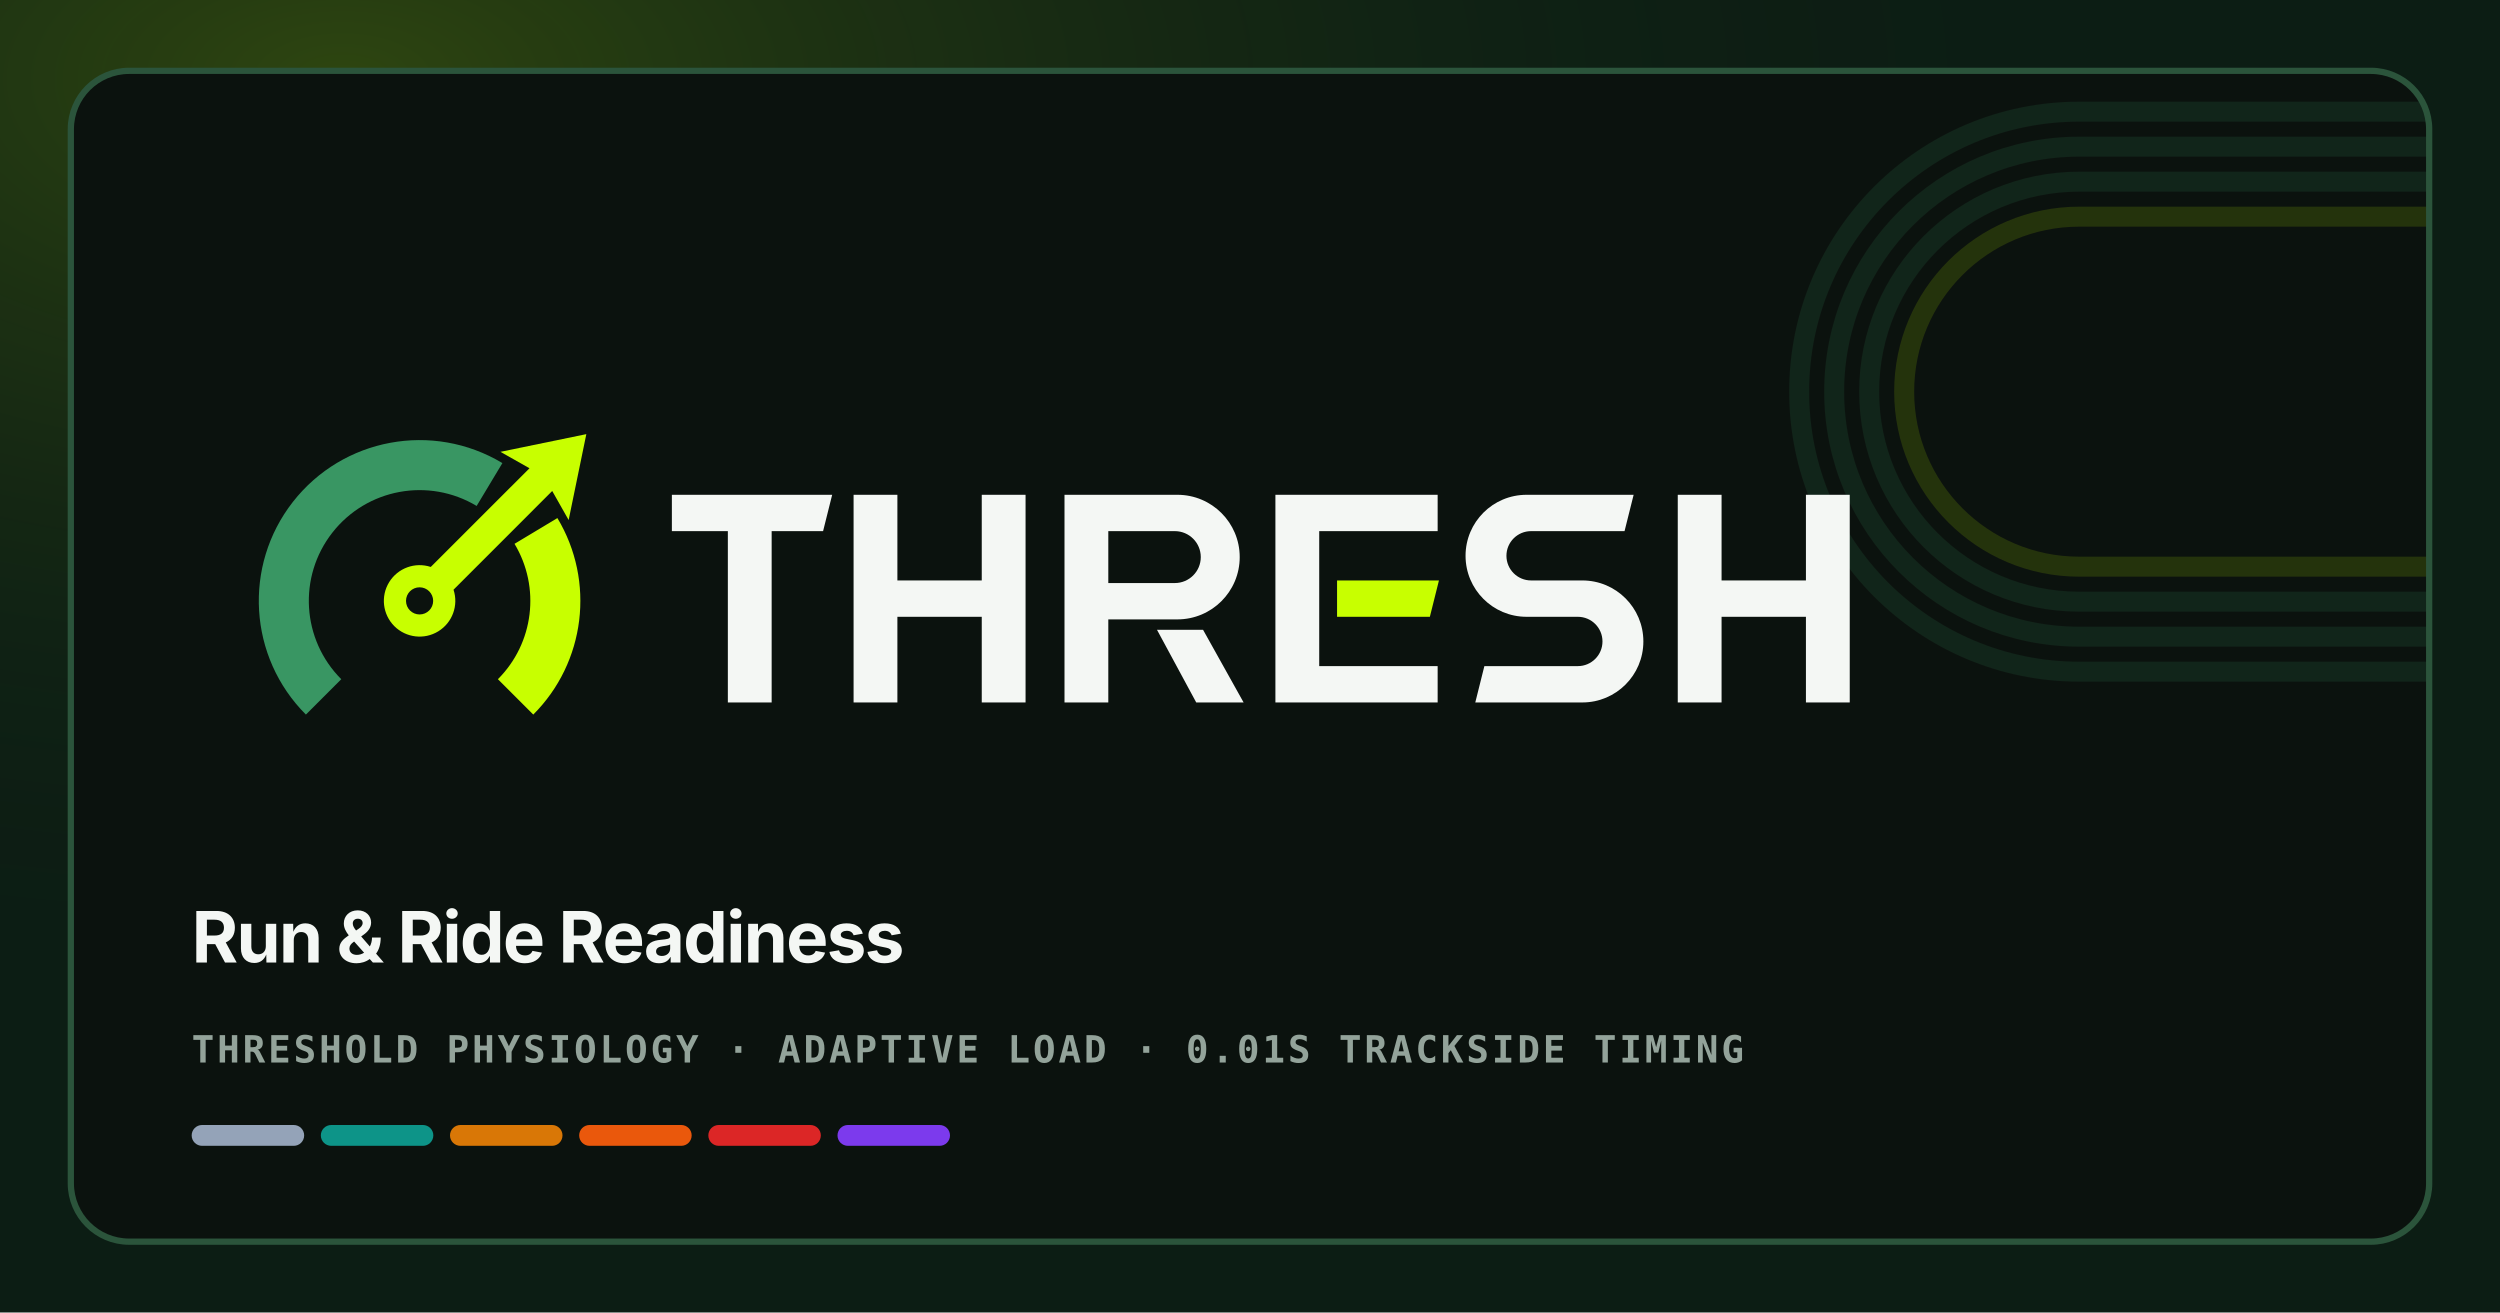
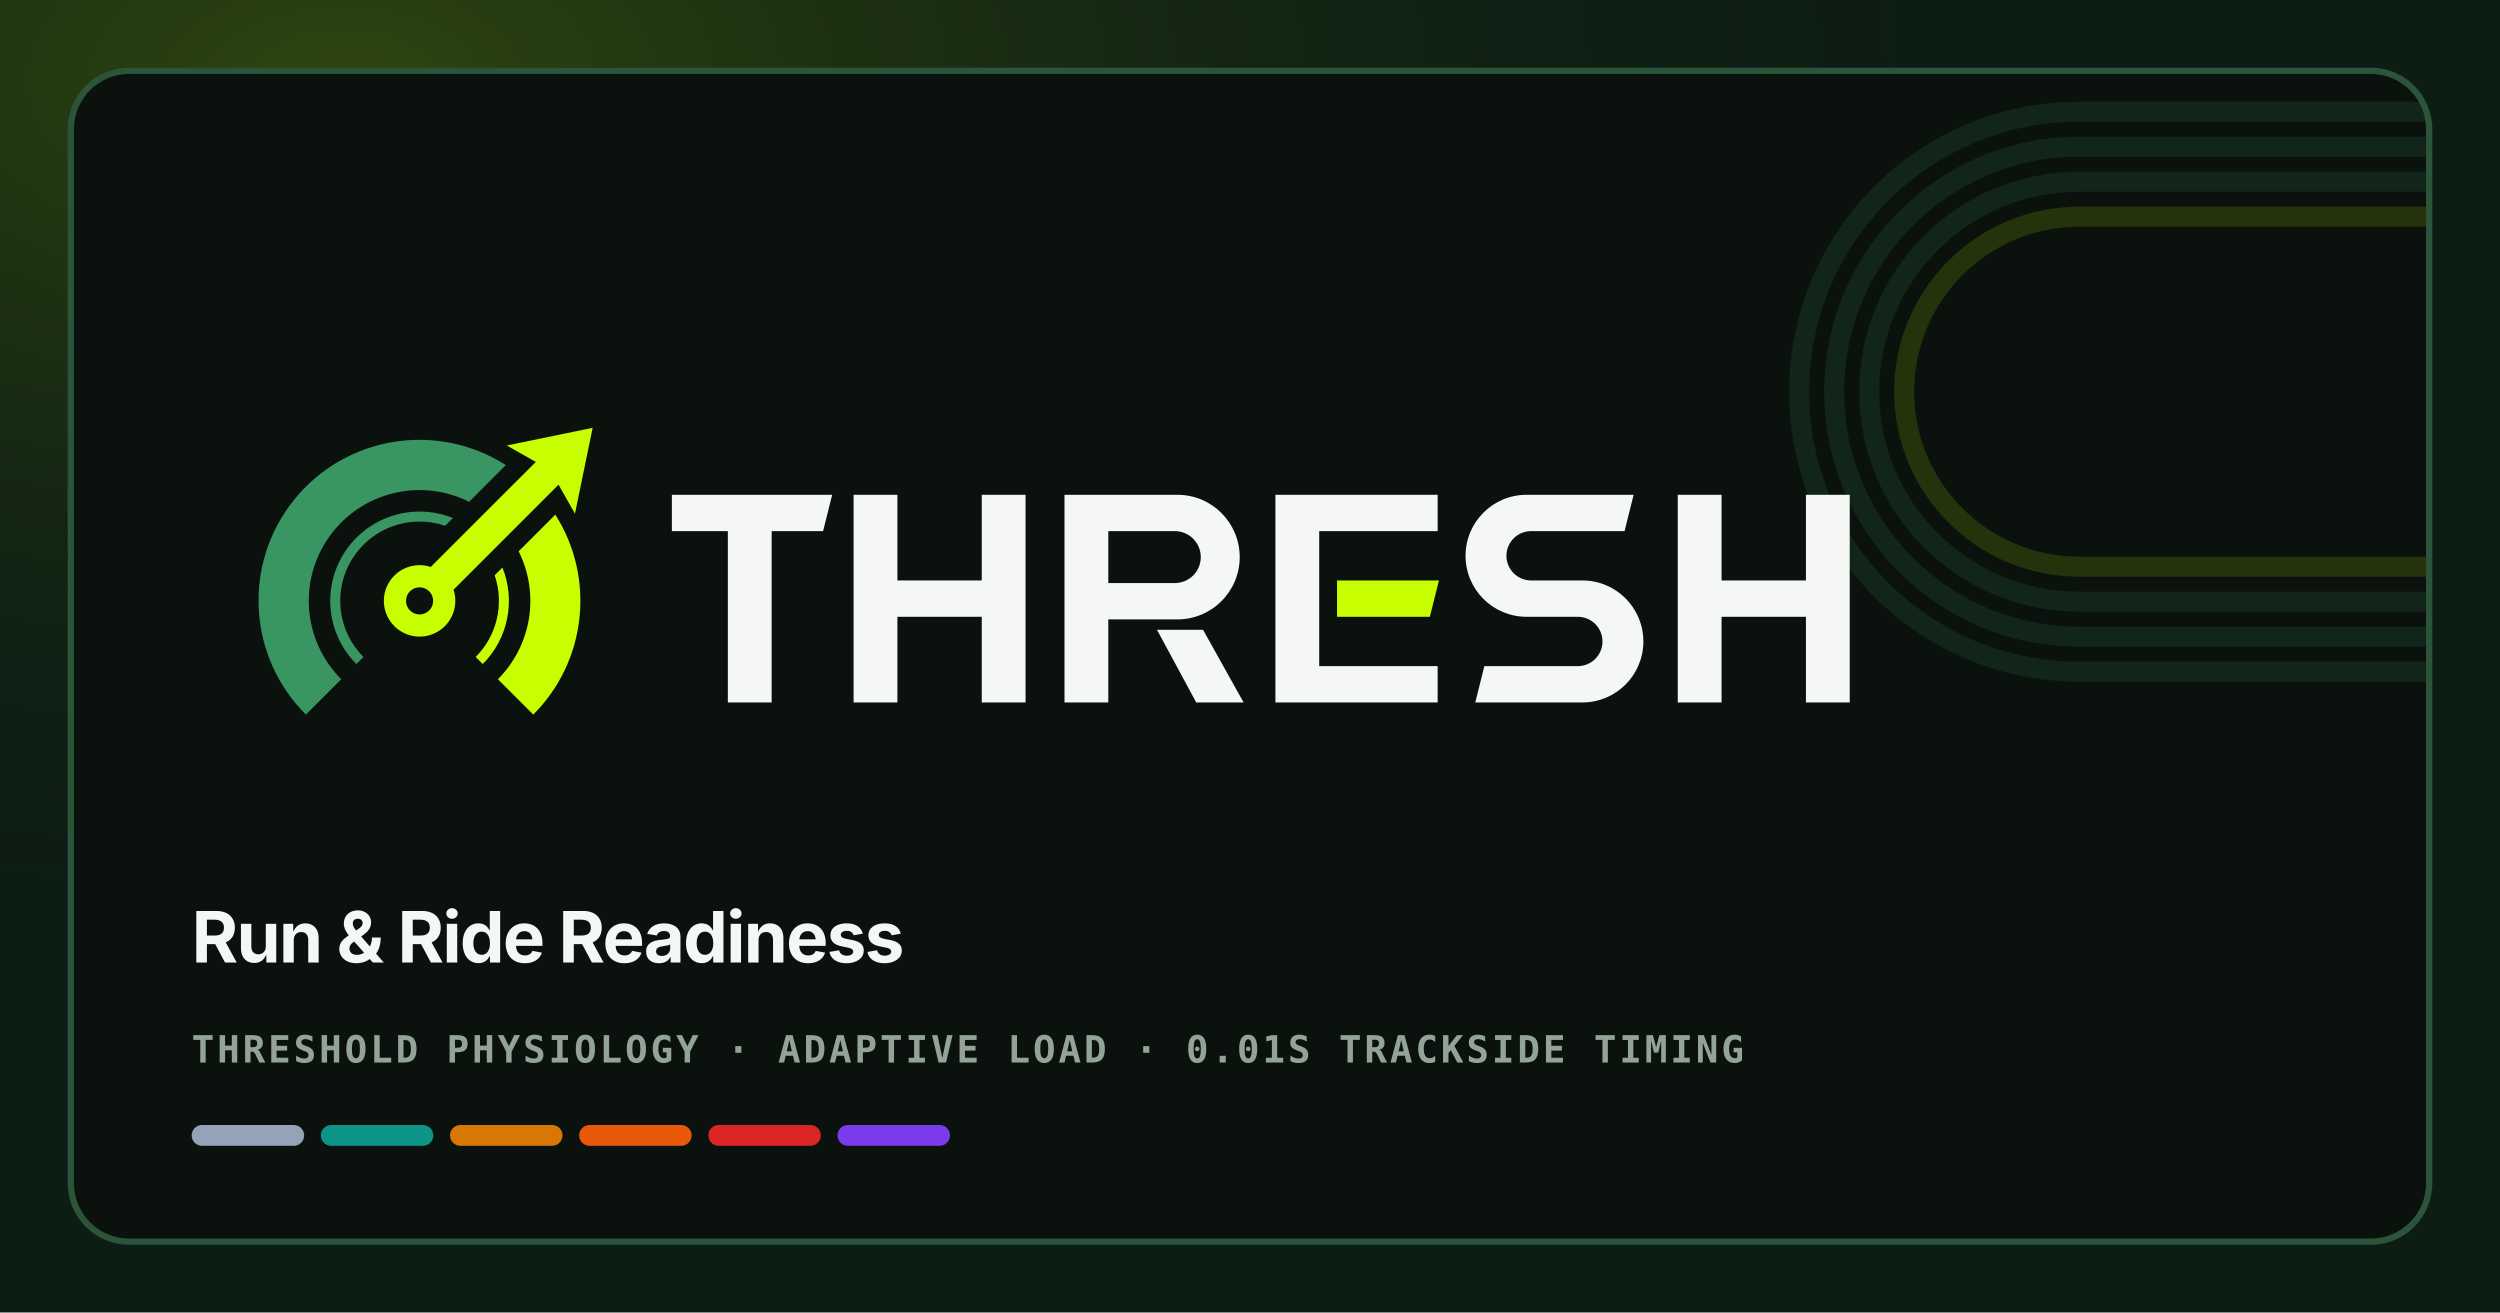
<svg xmlns="http://www.w3.org/2000/svg" viewBox="0 0 1200 630" fill="none">
  <defs>
    <radialGradient id="thresh-grad-og-flood" cx="14%" cy="6%" r="68%">
      <stop offset="0%" stop-color="#C8FF00" stop-opacity="0.18" />
      <stop offset="100%" stop-color="#0C1D14" stop-opacity="0" />
    </radialGradient>
    <clipPath id="thresh-grad-og-clip">
      <rect x="34" y="34" width="1132" height="562" rx="28" />
    </clipPath>
  </defs>
  <rect width="1200" height="630" fill="#0C1D14" />
  <rect width="1200" height="630" fill="url(#thresh-grad-og-flood)" />
  <rect x="34" y="34" width="1132" height="562" rx="28" fill="#0B120E" />
  <g clip-path="url(#thresh-grad-og-clip)">
    <g transform="translate(854, 44) scale(1.2)" opacity="0.14">
      <path d="M 260 190 H 120 A 70 70 0 0 1 120 50 H 260" stroke="#C8FF00" stroke-width="8" />
      <path d="M 260 204 H 120 A 84 84 0 0 1 120 36 H 260" stroke="#399663" stroke-width="8" />
      <path d="M 260 218 H 120 A 98 98 0 0 1 120 22 H 260" stroke="#399663" stroke-width="8" />
      <path d="M 260 232 H 120 A 112 112 0 0 1 120 8 H 260" stroke="#399663" stroke-width="8" />
    </g>
  </g>
  <rect x="34" y="34" width="1132" height="562" rx="28" stroke="#2B543B" stroke-width="3" />
  <g transform="translate(88, 178) scale(1.75)">
    <g transform="translate(6, -5.5) scale(0.98)">
-       <path d="M 28.18 101.82 A 45 45 0 0 1 83.18 31.43 L 75.97 43.43 A 31 31 0 0 0 38.08 91.92 Z" fill="#399663" />
-       <path d="M 98.57 46.82 A 45 45 0 0 1 91.82 101.82 L 81.92 91.92 A 31 31 0 0 0 86.57 54.03 Z" fill="#C8FF00" />
-       <path d="M 63.13 60.5 L 90.76 32.88 L 82.63 28.28 L 106.67 23.33 L 101.72 47.37 L 97.12 39.24 L 69.5 66.87 A 10 10 0 1 1 63.13 60.5 Z M 63.8 70 A 3.8 3.8 0 1 0 56.2 70 A 3.8 3.8 0 1 0 63.8 70 Z" fill="#C8FF00" fill-rule="evenodd" clip-rule="evenodd" />
+       <path d="M 28.18 101.82 A 45 45 0 0 1 84.13 31.99 L 73.87 42.27 A 31 31 0 0 0 38.08 91.92 Z M 42.32 87.68 A 25 25 0 0 1 69.33 46.81 L 67.16 48.98 A 22.2 22.2 0 0 0 44.30 85.70 Z" fill="#399663" />
+       <path d="M 97.99 45.87 A 45 45 0 0 1 91.82 101.82 L 81.92 91.92 A 31 31 0 0 0 87.73 56.13 Z M 83.19 60.67 A 25 25 0 0 1 77.68 87.68 L 75.70 85.70 A 22.2 22.2 0 0 0 81.02 62.84 Z" fill="#C8FF00" />
+       <path d="M 63.13 60.50 L 92.53 31.11 L 84.40 26.51 L 108.44 21.56 L 103.49 45.60 L 98.89 37.47 L 69.50 66.87 A 10 10 0 1 1 63.13 60.50 Z M 63.80 70.00 A 3.8 3.8 0 1 0 56.20 70.00 A 3.8 3.8 0 1 0 63.80 70.00 Z" fill="#C8FF00" fill-rule="evenodd" clip-rule="evenodd" />
    </g>
    <g transform="translate(134, 34) scale(0.89)">
      <g fill="#F4F7F4">
        <path d="M 0 0 H 49.4 L 46.6 11.2 H 30.75 V 64 H 17.25 V 11.2 H 0 Z" />
        <path d="M 56 0 H 69.5 V 26.4 H 95.5 V 0 H 109 V 64 H 95.5 V 37.6 H 69.5 V 64 H 56 Z" />
        <path d="M 121 0 H 155.8 A 19.2 19.2 0 0 1 155.8 38.4 H 134.5 V 64 H 121 Z M 134.5 11.2 V 27.2 H 155.0 A 8 8 0 0 0 155.0 11.2 Z" fill-rule="evenodd" clip-rule="evenodd" />
        <path d="M 149.5 41.6 H 163.7 L 176.2 64 H 161.6 Z" />
        <path d="M 186 0 H 236 V 11.2 H 199.5 V 52.8 H 236 V 64 H 186 Z" />
        <path d="M 296.4 0 L 293.6 11.2 H 264.8 A 7.6 7.6 0 0 0 264.8 26.4 H 280.6 A 18.8 18.8 0 0 1 280.6 64 H 247.6 L 250.4 52.8 H 279.2 A 7.6 7.6 0 0 0 279.2 37.6 H 263.4 A 18.8 18.8 0 0 1 263.4 0 Z" />
        <path d="M 310 0 H 323.5 V 26.4 H 349.5 V 0 H 363 V 64 H 349.5 V 37.6 H 323.5 V 64 H 310 Z" />
      </g>
      <path d="M 205 26.4 H 236.4 L 233.6 37.6 H 205 Z" fill="#C8FF00" />
    </g>
  </g>
  <text x="92" y="462" fill="#F4F7F4" font-family="'Plus Jakarta Sans', -apple-system, BlinkMacSystemFont, sans-serif" font-size="34" font-weight="700" letter-spacing="-0.8">Run &amp; Ride Readiness</text>
  <text x="92" y="510" fill="#93A39A" font-family="'JetBrains Mono', ui-monospace, SFMono-Regular, monospace" font-size="18" font-weight="600" letter-spacing="1.4">THRESHOLD PHYSIOLOGY  ·  ADAPTIVE LOAD  ·  0.01S TRACKSIDE TIMING</text>
  <g transform="translate(92, 540)">
    <rect x="0" y="0" width="54" height="10" rx="5" fill="#94A3B8" />
    <rect x="62" y="0" width="54" height="10" rx="5" fill="#0D9488" />
    <rect x="124" y="0" width="54" height="10" rx="5" fill="#D97706" />
    <rect x="186" y="0" width="54" height="10" rx="5" fill="#EA580C" />
    <rect x="248" y="0" width="54" height="10" rx="5" fill="#DC2626" />
    <rect x="310" y="0" width="54" height="10" rx="5" fill="#7C3AED" />
  </g>
</svg>
